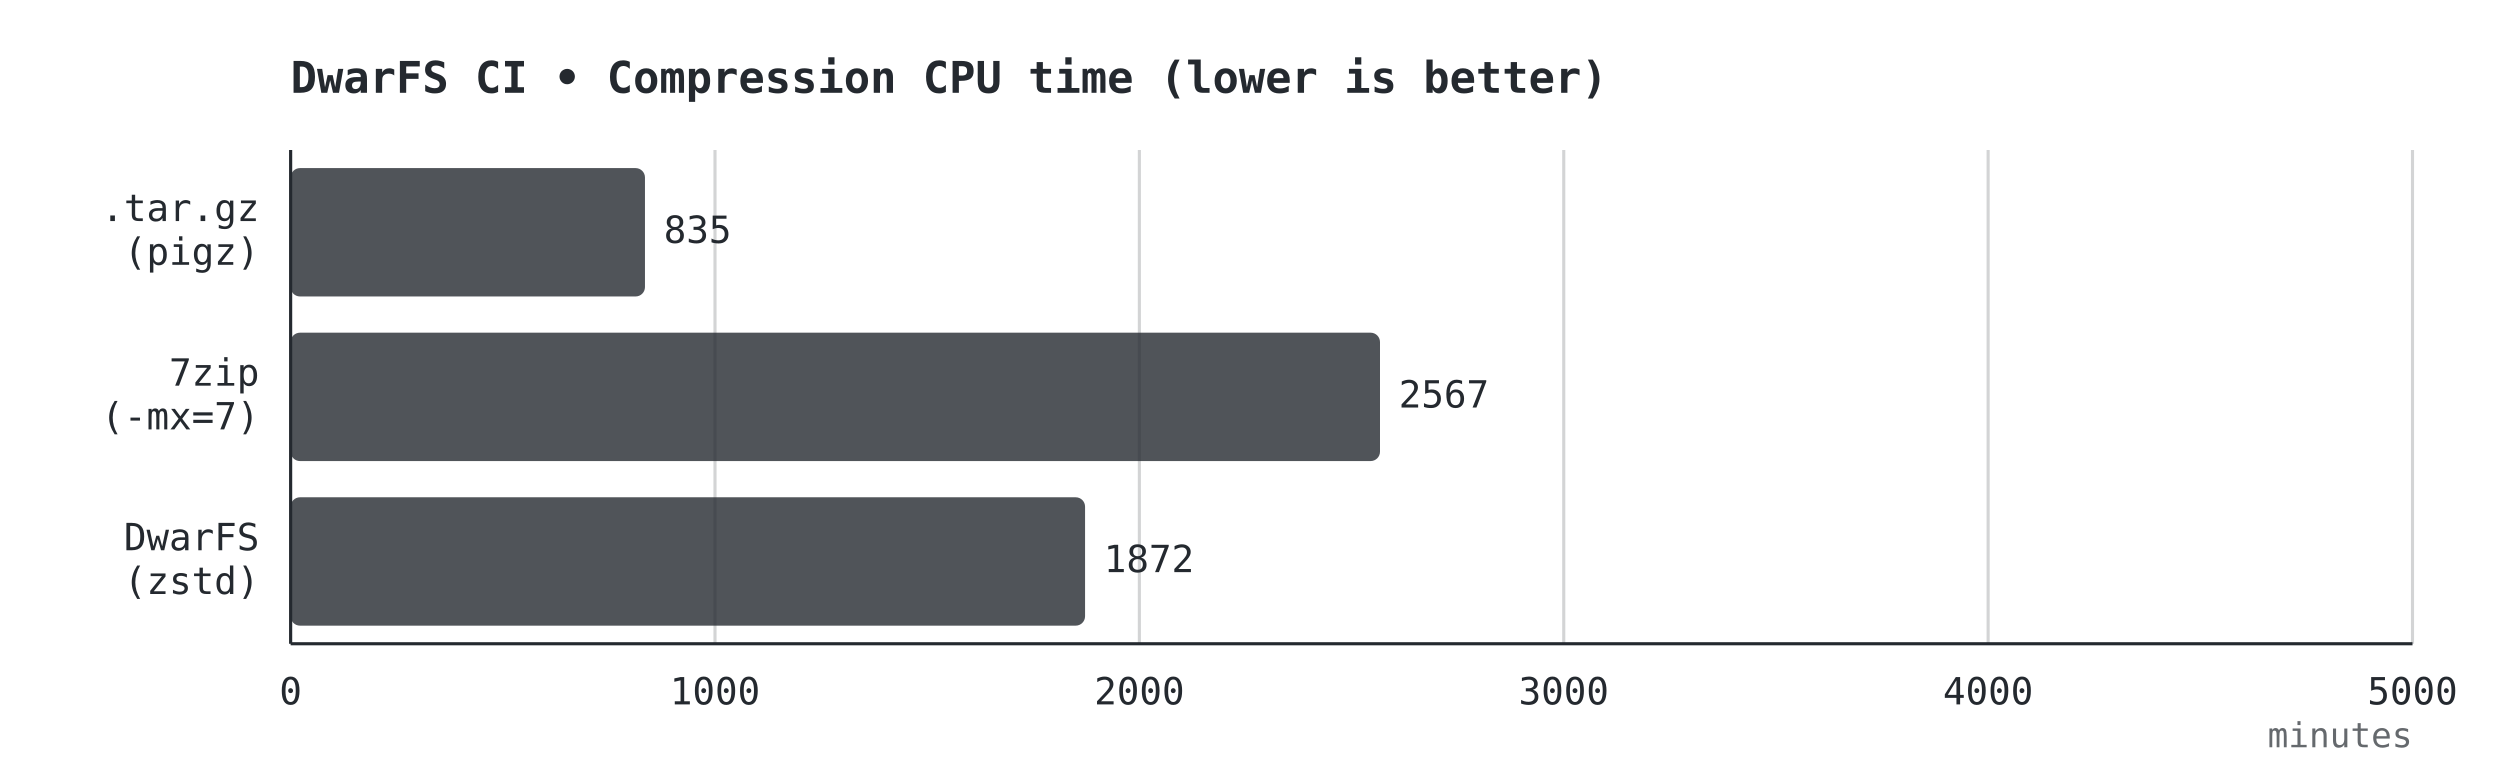
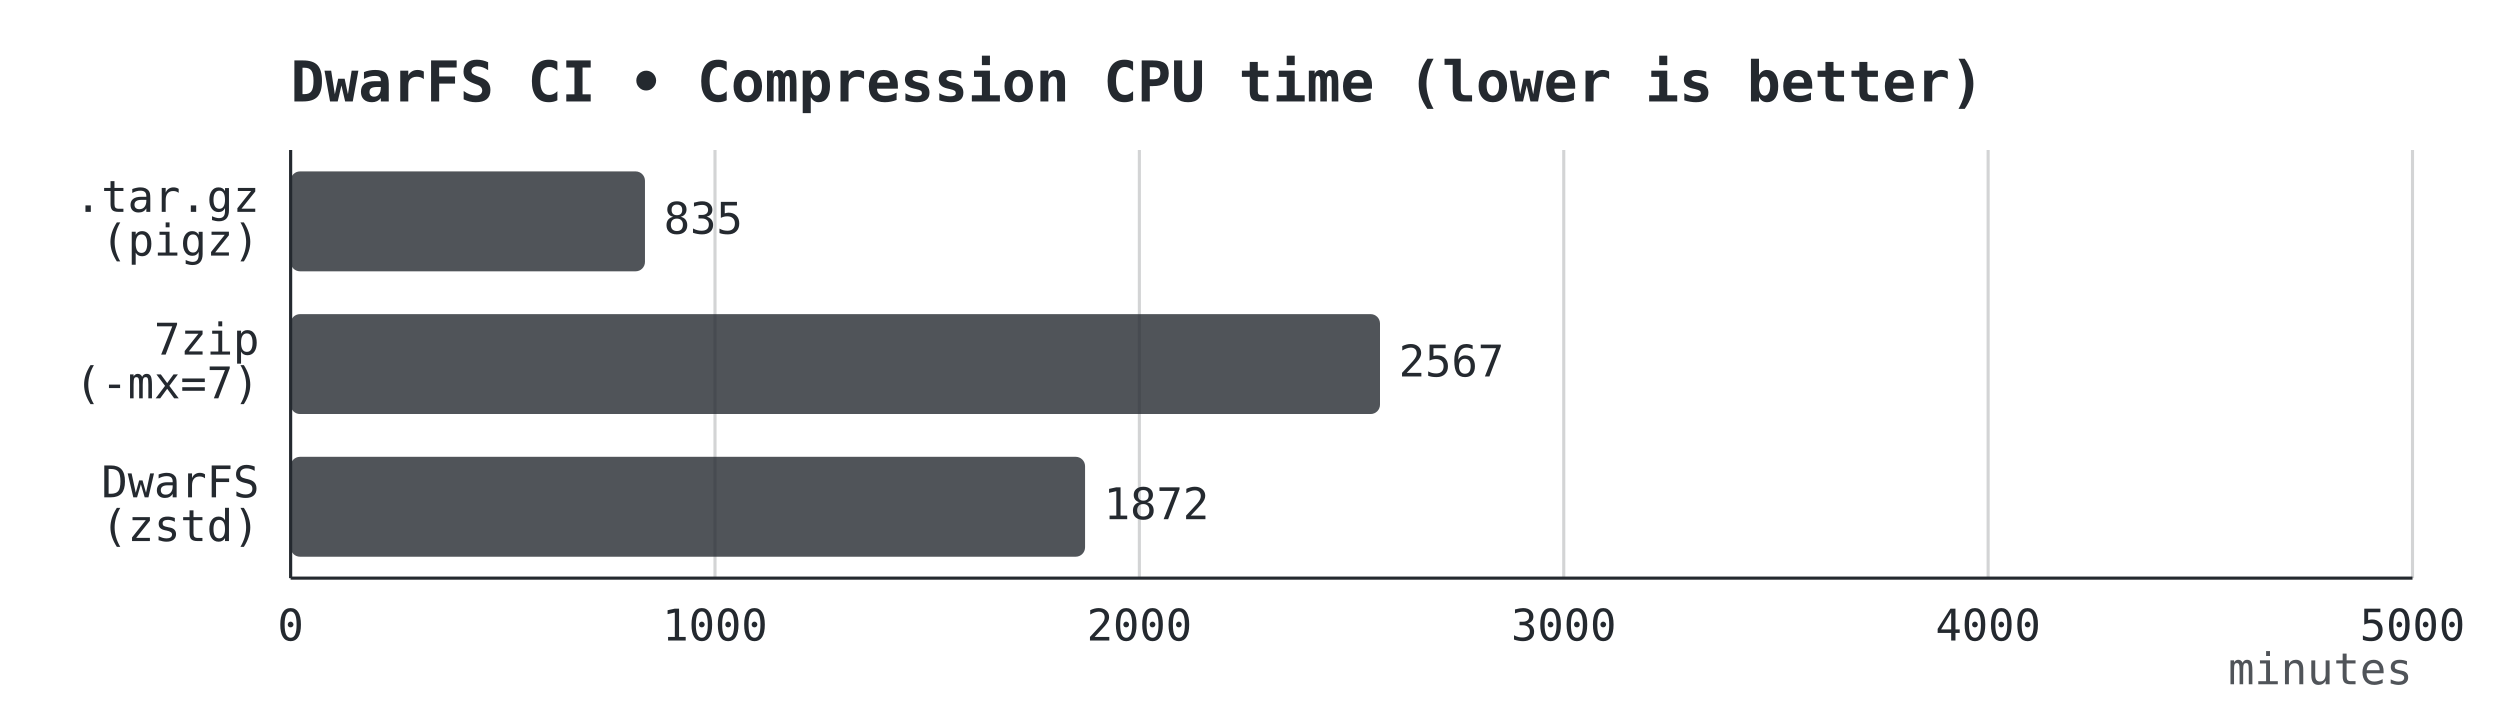
- <svg xmlns="http://www.w3.org/2000/svg" width="800" height="250" viewBox="0 0 800 250" role="img" aria-label="DwarFS CI • Compression CPU time (lower is better)">
+ <svg xmlns="http://www.w3.org/2000/svg" width="800" height="229" viewBox="0 0 800 229" role="img" aria-label="DwarFS CI • Compression CPU time (lower is better)">
  <style>
    :root {
      color: var(--fgColor-default, #24292f);
      font-family: ui-monospace, SFMono-Regular, Menlo, Consolas, monospace;
    }
    @media (prefers-color-scheme: dark) {
      :root { color: var(--fgColor-default, #c9d1d9); }
    }
-     .t { fill: currentColor; font-size: 12px; dominant-baseline: middle; }
-     .title { font-weight: 600; font-size: 14px; dominant-baseline: hanging; }
+     .t { fill: currentColor; font-size: 14px; dominant-baseline: middle; }
+     .title { font-weight: 600; font-size: 18px; dominant-baseline: hanging; }
    .axis { stroke: currentColor; stroke-width: 1; }
    .grid { stroke: currentColor; stroke-width: 1; opacity: .2; }
    .bar { fill: currentColor; opacity: .8; }
-     .unit { opacity: .7; font-size: 11px; }
+     .unit { opacity: .8; font-size: 14px; }
  </style>
-   <rect x="0" y="0" width="800" height="250" fill="none" />
+   <rect x="0" y="0" width="800" height="229" fill="none" />
  <text x="93" y="20" class="t title">DwarFS CI • Compression CPU time (lower is better)</text>
-   <line x1="93" y1="206" x2="772" y2="206" class="axis" />
-   <line x1="93" y1="48" x2="93" y2="206" class="axis" />
-   <line x1="93.00" y1="48" x2="93.00" y2="206" class="grid" />
-   <text x="93.00" y="222" class="t" text-anchor="middle">0</text>
-   <line x1="228.80" y1="48" x2="228.80" y2="206" class="grid" />
-   <text x="228.80" y="222" class="t" text-anchor="middle">1000</text>
-   <line x1="364.60" y1="48" x2="364.60" y2="206" class="grid" />
-   <text x="364.60" y="222" class="t" text-anchor="middle">2000</text>
-   <line x1="500.40" y1="48" x2="500.40" y2="206" class="grid" />
-   <text x="500.40" y="222" class="t" text-anchor="middle">3000</text>
-   <line x1="636.20" y1="48" x2="636.20" y2="206" class="grid" />
-   <text x="636.20" y="222" class="t" text-anchor="middle">4000</text>
-   <line x1="772.00" y1="48" x2="772.00" y2="206" class="grid" />
-   <text x="772.00" y="222" class="t" text-anchor="middle">5000</text>
-   <text x="772" y="236" class="t unit" text-anchor="end">minutes</text>
-   <rect class="bar" x="93.00" y="53.79" width="113.39" height="41.08" rx="3" ry="3" />
-   <text x="83.00" y="67.33" class="t" text-anchor="end">.tar.gz</text>
-   <text x="83.00" y="81.33" class="t" text-anchor="end">(pigz)</text>
-   <text x="212.39" y="74.33" class="t">835</text>
-   <rect class="bar" x="93.00" y="106.46" width="348.60" height="41.08" rx="3" ry="3" />
-   <text x="83.00" y="120.00" class="t" text-anchor="end">7zip</text>
-   <text x="83.00" y="134.00" class="t" text-anchor="end">(-mx=7)</text>
-   <text x="447.60" y="127.00" class="t">2567</text>
-   <rect class="bar" x="93.00" y="159.13" width="254.22" height="41.08" rx="3" ry="3" />
-   <text x="83.00" y="172.67" class="t" text-anchor="end">DwarFS</text>
-   <text x="83.00" y="186.67" class="t" text-anchor="end">(zstd)</text>
-   <text x="353.22" y="179.67" class="t">1872</text>
+   <line x1="93" y1="185" x2="772" y2="185" class="axis" />
+   <line x1="93" y1="48" x2="93" y2="185" class="axis" />
+   <line x1="93.00" y1="48" x2="93.00" y2="185" class="grid" />
+   <text x="93.00" y="201" class="t" text-anchor="middle">0</text>
+   <line x1="228.80" y1="48" x2="228.80" y2="185" class="grid" />
+   <text x="228.80" y="201" class="t" text-anchor="middle">1000</text>
+   <line x1="364.60" y1="48" x2="364.60" y2="185" class="grid" />
+   <text x="364.60" y="201" class="t" text-anchor="middle">2000</text>
+   <line x1="500.40" y1="48" x2="500.40" y2="185" class="grid" />
+   <text x="500.40" y="201" class="t" text-anchor="middle">3000</text>
+   <line x1="636.20" y1="48" x2="636.20" y2="185" class="grid" />
+   <text x="636.20" y="201" class="t" text-anchor="middle">4000</text>
+   <line x1="772.00" y1="48" x2="772.00" y2="185" class="grid" />
+   <text x="772.00" y="201" class="t" text-anchor="middle">5000</text>
+   <text x="772" y="215" class="t unit" text-anchor="end">minutes</text>
+   <rect class="bar" x="93.00" y="54.85" width="113.39" height="31.97" rx="3" ry="3" />
+   <text x="83.00" y="63.83" class="t" text-anchor="end">.tar.gz</text>
+   <text x="83.00" y="77.83" class="t" text-anchor="end">(pigz)</text>
+   <text x="212.39" y="70.83" class="t">835</text>
+   <rect class="bar" x="93.00" y="100.52" width="348.60" height="31.97" rx="3" ry="3" />
+   <text x="83.00" y="109.50" class="t" text-anchor="end">7zip</text>
+   <text x="83.00" y="123.50" class="t" text-anchor="end">(-mx=7)</text>
+   <text x="447.60" y="116.50" class="t">2567</text>
+   <rect class="bar" x="93.00" y="146.18" width="254.22" height="31.97" rx="3" ry="3" />
+   <text x="83.00" y="155.17" class="t" text-anchor="end">DwarFS</text>
+   <text x="83.00" y="169.17" class="t" text-anchor="end">(zstd)</text>
+   <text x="353.22" y="162.17" class="t">1872</text>
</svg>
